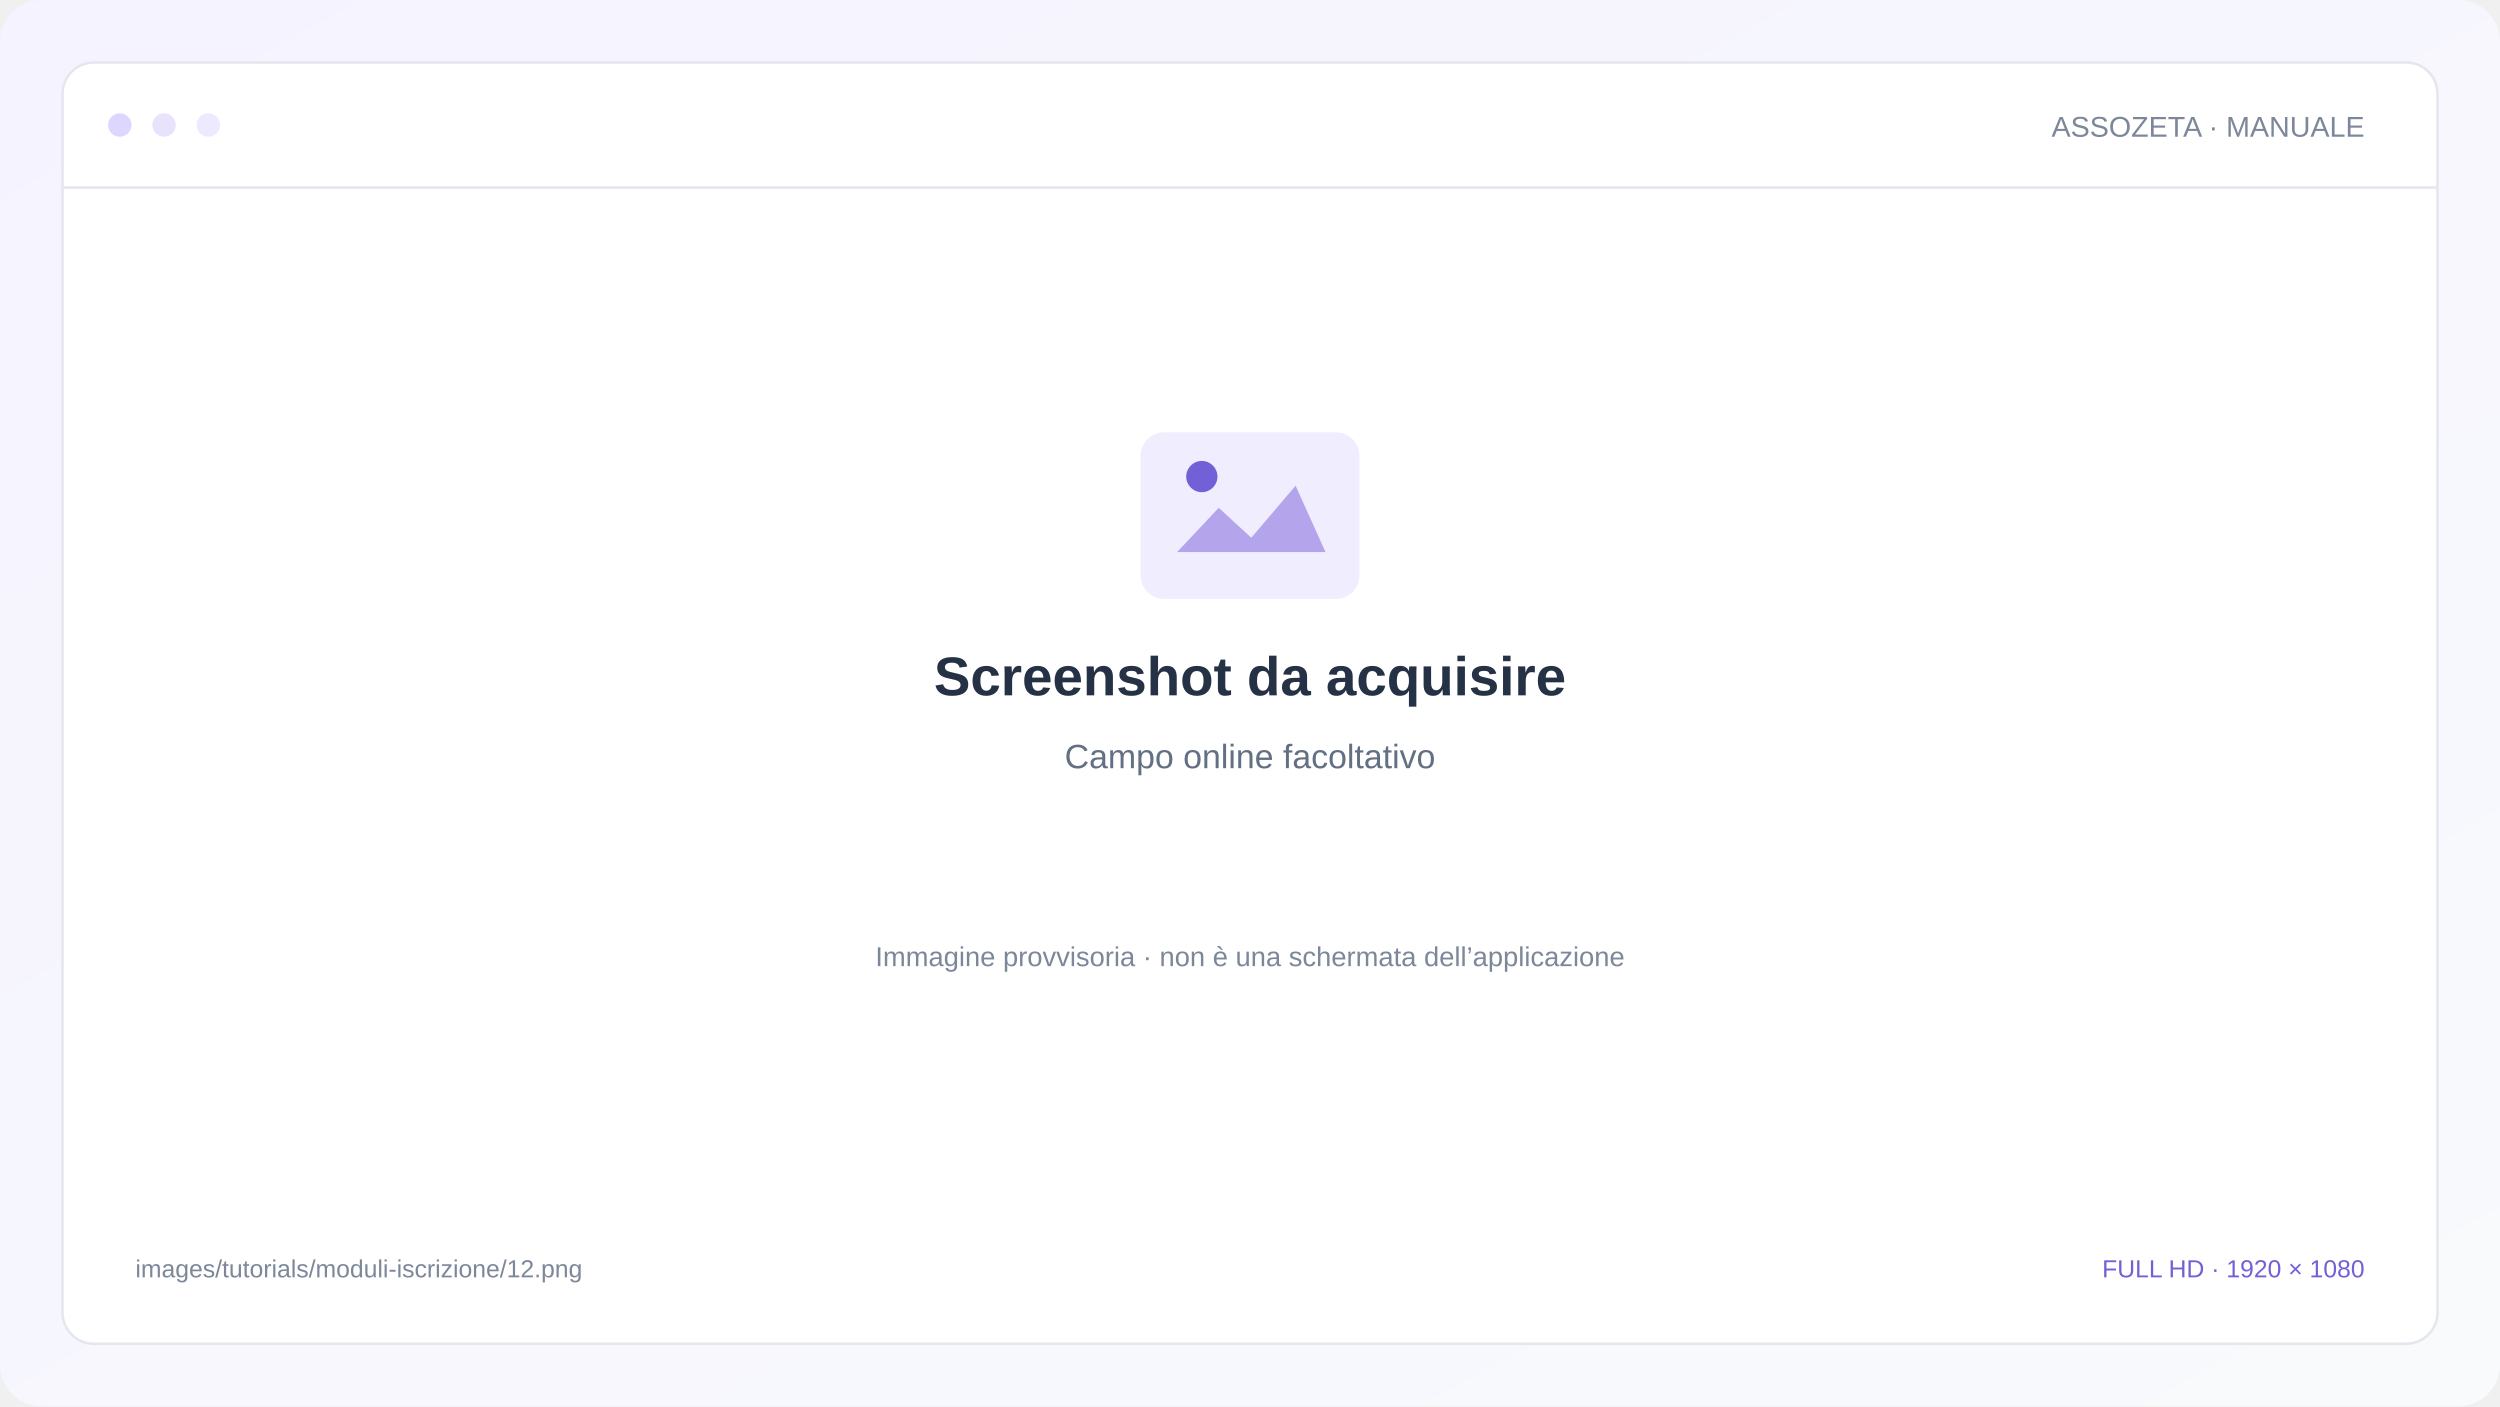
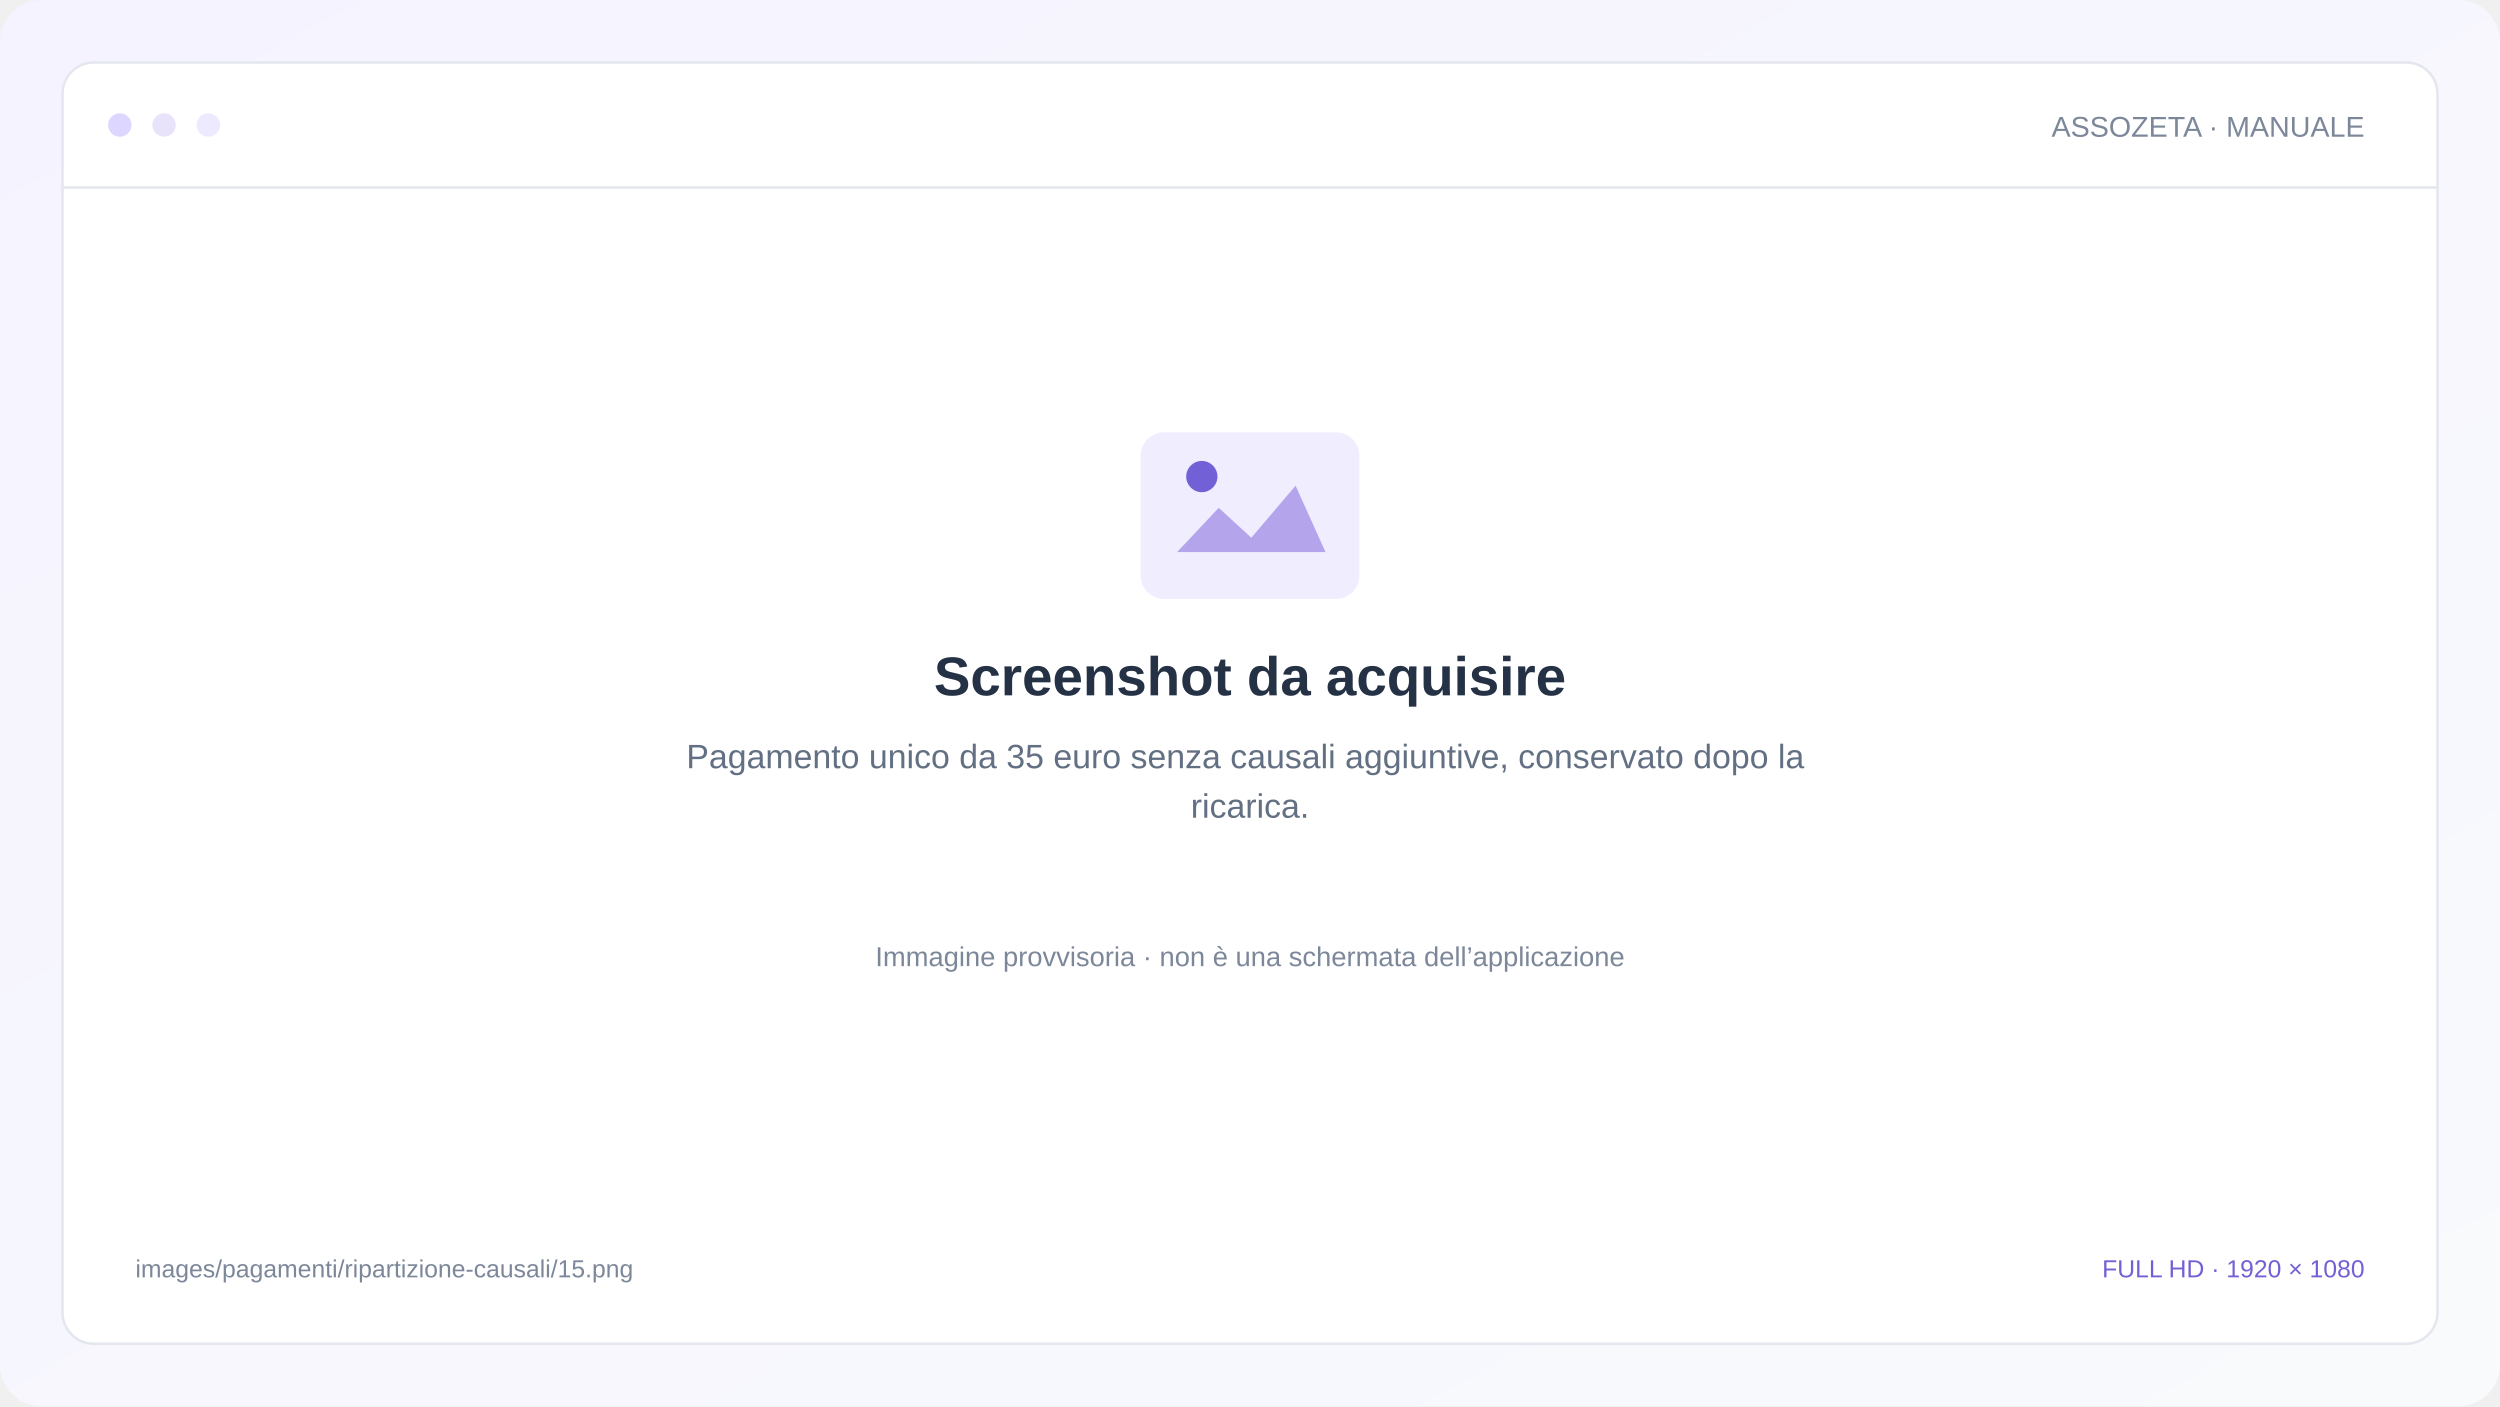
<svg xmlns="http://www.w3.org/2000/svg" width="1920" height="1080" viewBox="0 0 1920 1080" data-assozeta-manuale-placeholder="true" role="img" aria-labelledby="title description">
  <defs>
    <linearGradient id="surface" x2="1" y2="1">
      <stop stop-color="#f5f3ff" />
      <stop offset="1" stop-color="#f8fafc" />
    </linearGradient>
  </defs>
  <rect width="1920" height="1080" rx="32" fill="url(#surface)" />
  <rect x="48" y="48" width="1824" height="984" rx="24" fill="#fff" stroke="#e5e7ef" stroke-width="2" />
  <path d="M48 144H1872" stroke="#e5e7ef" stroke-width="2" />
  <circle cx="92" cy="96" r="9" fill="#ddd6fe" />
  <circle cx="126" cy="96" r="9" fill="#e8e3fa" />
  <circle cx="160" cy="96" r="9" fill="#ede9fe" />
  <text x="1816" y="105" text-anchor="end" font-family="Arial, sans-serif" font-size="22" fill="#7c879a">ASSOZETA · MANUALE</text>
  <rect x="876" y="332" width="168" height="128" rx="18" fill="#f0edff" />
  <path d="M904 424l32-34 25 23 34-40 23 51H904z" fill="#b4a4ec" />
  <circle cx="923" cy="366" r="12" fill="#7160d6" />
  <text x="960" y="534" text-anchor="middle" font-family="Arial, sans-serif" font-size="42" font-weight="700" fill="#253145">Screenshot da acquisire</text>
  <text x="960" y="590" text-anchor="middle" font-family="Arial, sans-serif" font-size="26" fill="#637083">
-     <tspan x="960" dy="0">Campo online facoltativo</tspan>
+     <tspan x="960" dy="0">Pagamento unico da 35 euro senza causali aggiuntive, conservato dopo la</tspan>
+     <tspan x="960" dy="38">ricarica.</tspan>
  </text>
  <text x="960" y="742" text-anchor="middle" font-family="Arial, sans-serif" font-size="21" fill="#7c879a">Immagine provvisoria · non è una schermata dell’applicazione</text>
-   <text x="104" y="981" font-family="Arial, sans-serif" font-size="19" fill="#7c879a">images/tutorials/moduli-iscrizione/12.png</text>
+   <text x="104" y="981" font-family="Arial, sans-serif" font-size="19" fill="#7c879a">images/pagamenti/ripartizione-causali/15.png</text>
  <text x="1816" y="981" text-anchor="end" font-family="Arial, sans-serif" font-size="19" fill="#7160d6">FULL HD · 1920 × 1080</text>
</svg>
